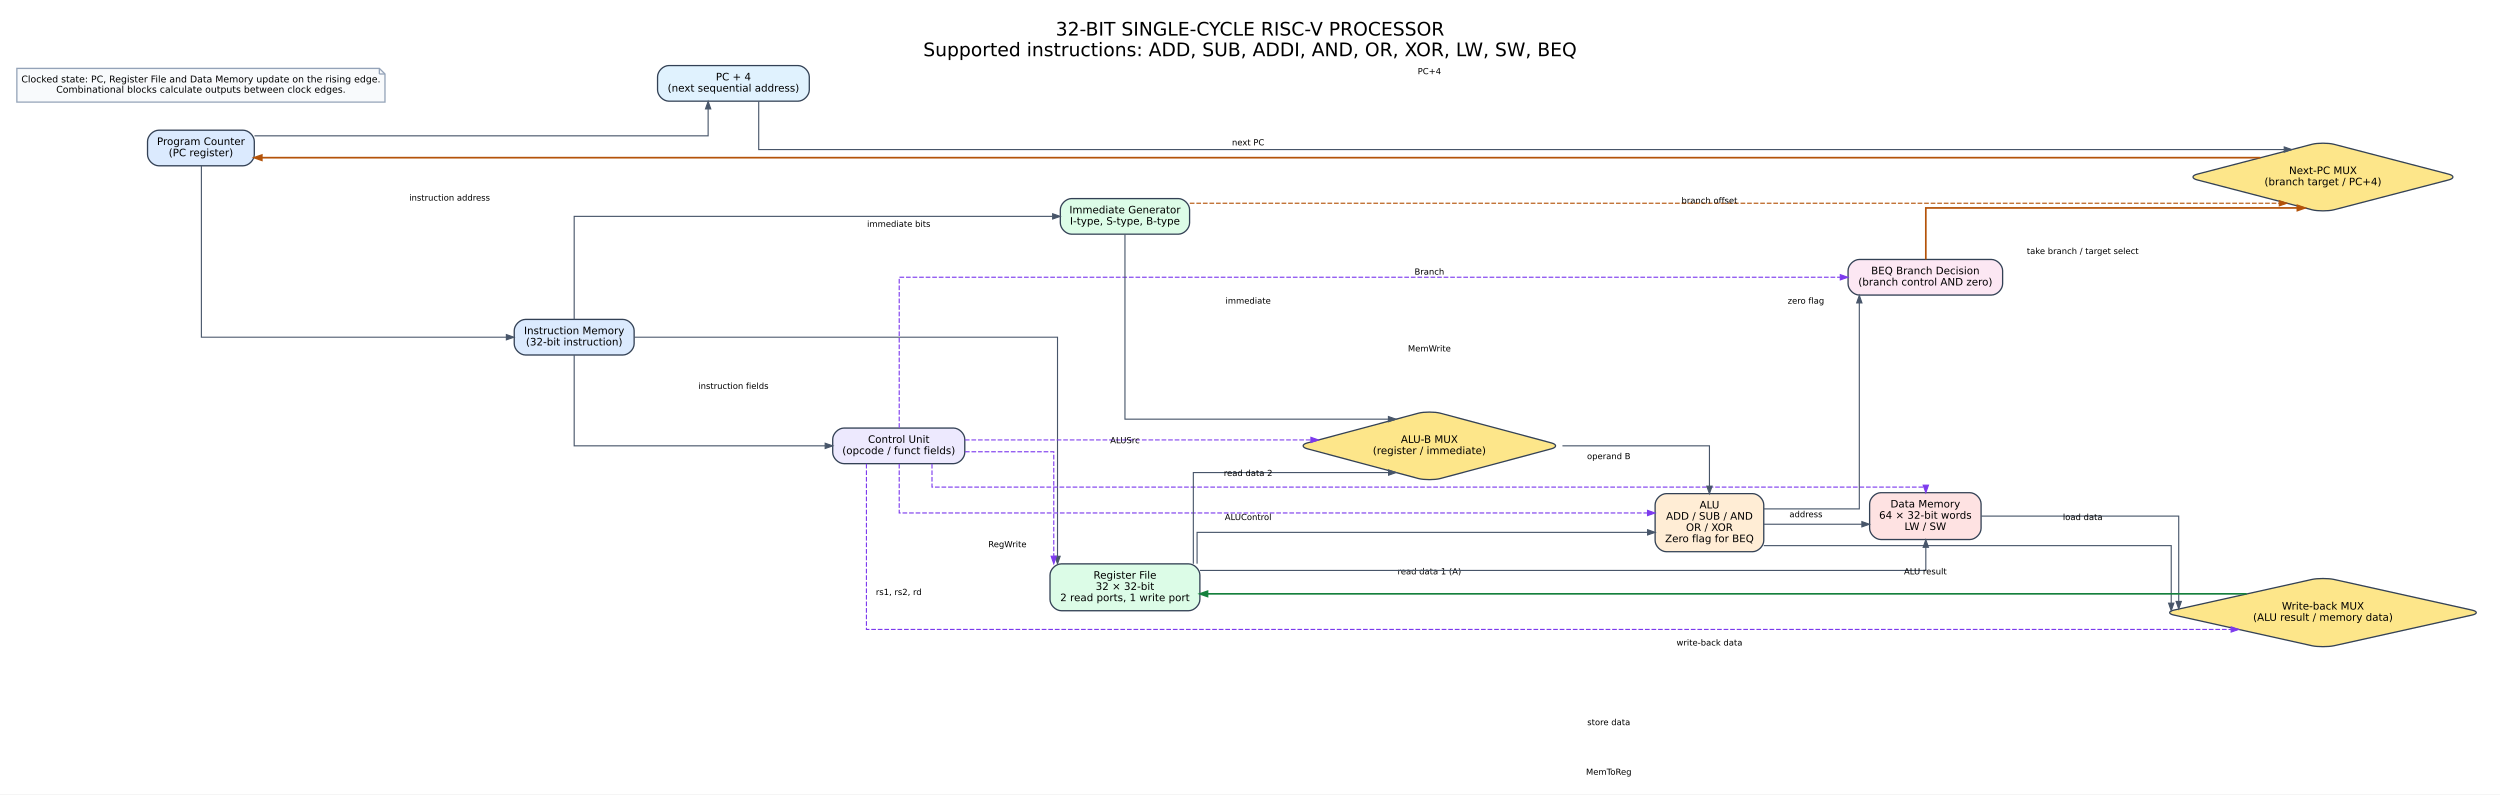
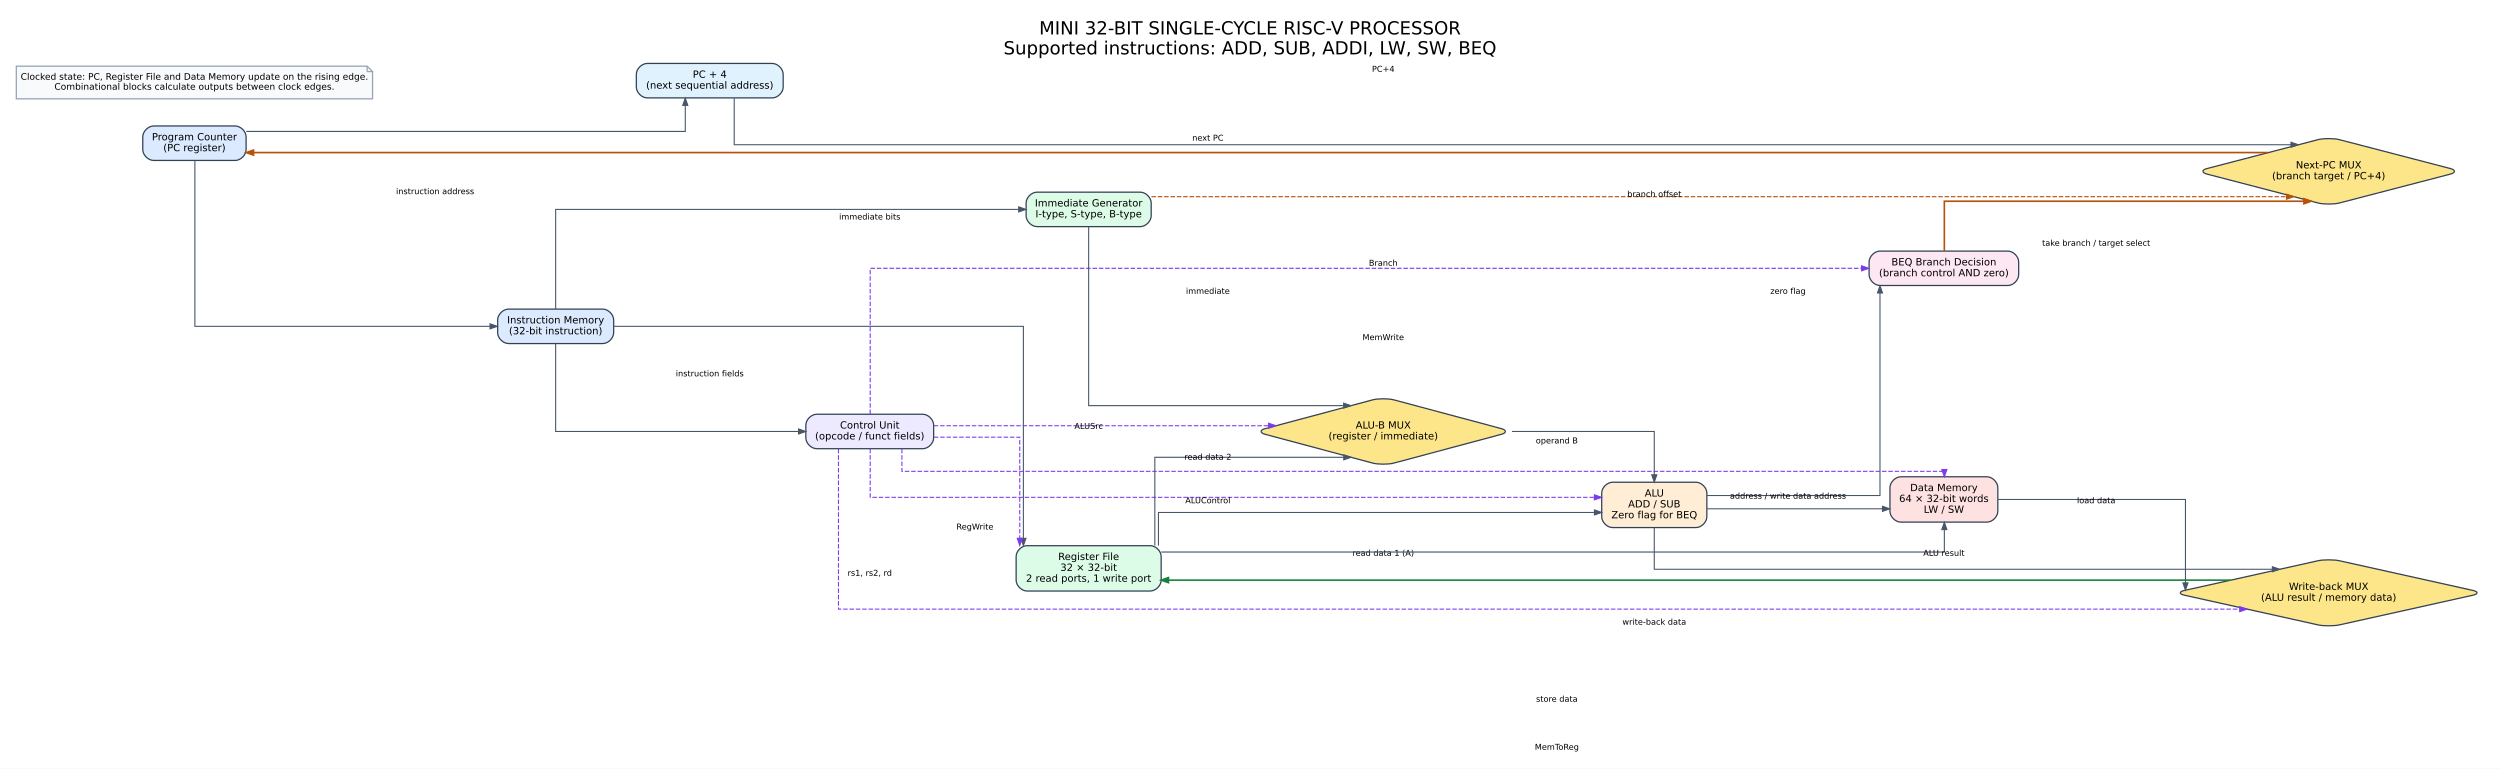
- <svg xmlns="http://www.w3.org/2000/svg" width="2669pt" height="848pt" viewBox="0.00 0.00 2669.00 848.00">
+ <svg xmlns="http://www.w3.org/2000/svg" width="2758pt" height="848pt" viewBox="0.00 0.00 2758.00 848.00">
  <g id="graph0" class="graph" transform="scale(1 1) rotate(0) translate(18 830)">
-     <polygon fill="white" stroke="transparent" points="-18,18 -18,-830 2651,-830 2651,18 -18,18" />
-     <text text-anchor="middle" x="1316.5" y="-792" font-family="DejaVu Sans" font-size="20.00">32-BIT SINGLE-CYCLE RISC-V PROCESSOR</text>
-     <text text-anchor="middle" x="1316.5" y="-770" font-family="DejaVu Sans" font-size="20.00">Supported instructions: ADD, SUB, ADDI, AND, OR, XOR, LW, SW, BEQ</text>
+     <polygon fill="white" stroke="transparent" points="-18,18 -18,-830 2740,-830 2740,18 -18,18" />
+     <text text-anchor="middle" x="1361" y="-792" font-family="DejaVu Sans" font-size="20.00">MINI 32-BIT SINGLE-CYCLE RISC-V PROCESSOR</text>
+     <text text-anchor="middle" x="1361" y="-770" font-family="DejaVu Sans" font-size="20.00">Supported instructions: ADD, SUB, ADDI, LW, SW, BEQ</text>
    <g id="node1" class="node">
      <path fill="#dbeafe" stroke="#334155" stroke-width="1.4" d="M241.5,-691C241.5,-691 151.5,-691 151.5,-691 145.5,-691 139.5,-685 139.5,-679 139.5,-679 139.5,-665 139.5,-665 139.5,-659 145.5,-653 151.5,-653 151.5,-653 241.5,-653 241.5,-653 247.5,-653 253.5,-659 253.5,-665 253.5,-665 253.5,-679 253.5,-679 253.5,-685 247.5,-691 241.5,-691" />
      <text text-anchor="middle" x="196.5" y="-675.2" font-family="DejaVu Sans" font-size="11.00">Program Counter</text>
      <text text-anchor="middle" x="196.5" y="-663.2" font-family="DejaVu Sans" font-size="11.00">(PC register)</text>
    </g>
    <g id="node2" class="node">
      <path fill="#e0f2fe" stroke="#334155" stroke-width="1.4" d="M834,-760C834,-760 696,-760 696,-760 690,-760 684,-754 684,-748 684,-748 684,-734 684,-734 684,-728 690,-722 696,-722 696,-722 834,-722 834,-722 840,-722 846,-728 846,-734 846,-734 846,-748 846,-748 846,-754 840,-760 834,-760" />
      <text text-anchor="middle" x="765" y="-744.2" font-family="DejaVu Sans" font-size="11.00">PC + 4</text>
      <text text-anchor="middle" x="765" y="-732.2" font-family="DejaVu Sans" font-size="11.00">(next sequential address)</text>
    </g>
    <g id="edge2" class="edge">
      <path fill="none" stroke="#475569" stroke-width="1.2" d="M253.68,-685C392.88,-685 738,-685 738,-685 738,-685 738,-713.73 738,-713.73" />
      <polygon fill="#475569" stroke="#475569" stroke-width="1.2" points="735.2,-713.73 738,-721.73 740.8,-713.73 735.2,-713.73" />
    </g>
    <g id="node4" class="node">
      <path fill="#dbeafe" stroke="#334155" stroke-width="1.4" d="M647,-489C647,-489 543,-489 543,-489 537,-489 531,-483 531,-477 531,-477 531,-463 531,-463 531,-457 537,-451 543,-451 543,-451 647,-451 647,-451 653,-451 659,-457 659,-463 659,-463 659,-477 659,-477 659,-483 653,-489 647,-489" />
      <text text-anchor="middle" x="595" y="-473.2" font-family="DejaVu Sans" font-size="11.00">Instruction Memory</text>
      <text text-anchor="middle" x="595" y="-461.2" font-family="DejaVu Sans" font-size="11.00">(32-bit instruction)</text>
    </g>
    <g id="edge1" class="edge">
      <path fill="none" stroke="#475569" stroke-width="1.2" d="M197,-653C197,-602.71 197,-470 197,-470 197,-470 522.61,-470 522.61,-470" />
      <polygon fill="#475569" stroke="#475569" stroke-width="1.2" points="522.61,-472.8 530.61,-470 522.61,-467.2 522.61,-472.8" />
      <text text-anchor="middle" x="462" y="-615.8" font-family="DejaVu Sans" font-size="9.00">instruction address</text>
    </g>
    <g id="node3" class="node">
-       <path fill="#fde68a" stroke="#334155" stroke-width="1.4" d="M2450.39,-675.98C2450.39,-675.98 2327.61,-644.02 2327.61,-644.02 2321.81,-642.51 2321.81,-639.49 2327.61,-637.98 2327.61,-637.98 2450.39,-606.02 2450.39,-606.02 2456.19,-604.51 2467.81,-604.51 2473.61,-606.02 2473.61,-606.02 2596.39,-637.98 2596.39,-637.98 2602.19,-639.49 2602.19,-642.51 2596.39,-644.02 2596.39,-644.02 2473.61,-675.98 2473.61,-675.98 2467.81,-677.49 2456.19,-677.49 2450.39,-675.98" />
-       <text text-anchor="middle" x="2462" y="-644.2" font-family="DejaVu Sans" font-size="11.00">Next-PC MUX</text>
-       <text text-anchor="middle" x="2462" y="-632.2" font-family="DejaVu Sans" font-size="11.00">(branch target / PC+4)</text>
+       <path fill="#fde68a" stroke="#334155" stroke-width="1.4" d="M2539.39,-675.98C2539.39,-675.98 2416.61,-644.02 2416.61,-644.02 2410.81,-642.51 2410.81,-639.49 2416.61,-637.98 2416.61,-637.98 2539.39,-606.02 2539.39,-606.02 2545.19,-604.51 2556.81,-604.51 2562.61,-606.02 2562.61,-606.02 2685.39,-637.98 2685.39,-637.98 2691.19,-639.49 2691.19,-642.51 2685.39,-644.02 2685.39,-644.02 2562.61,-675.98 2562.61,-675.98 2556.81,-677.49 2545.19,-677.49 2539.39,-675.98" />
+       <text text-anchor="middle" x="2551" y="-644.2" font-family="DejaVu Sans" font-size="11.00">Next-PC MUX</text>
+       <text text-anchor="middle" x="2551" y="-632.2" font-family="DejaVu Sans" font-size="11.00">(branch target / PC+4)</text>
    </g>
    <g id="edge3" class="edge">
-       <path fill="none" stroke="#475569" stroke-width="1.2" d="M792,-721.69C792,-700.77 792,-670.33 792,-670.33 792,-670.33 2420.64,-670.33 2420.64,-670.33" />
-       <polygon fill="#475569" stroke="#475569" stroke-width="1.2" points="2420.64,-673.13 2428.64,-670.33 2420.64,-667.53 2420.64,-673.13" />
+       <path fill="none" stroke="#475569" stroke-width="1.2" d="M792,-721.69C792,-700.77 792,-670.33 792,-670.33 792,-670.33 2509.43,-670.33 2509.43,-670.33" />
+       <polygon fill="#475569" stroke="#475569" stroke-width="1.2" points="2509.43,-673.13 2517.43,-670.33 2509.43,-667.53 2509.43,-673.13" />
      <text text-anchor="middle" x="1508" y="-750.8" font-family="DejaVu Sans" font-size="9.00">PC+4</text>
    </g>
    <g id="edge4" class="edge">
-       <path fill="none" stroke="#b45309" stroke-width="1.8" d="M2395.12,-661.67C2395.12,-661.67 261.52,-661.67 261.52,-661.67" />
-       <polygon fill="#b45309" stroke="#b45309" stroke-width="1.8" points="261.52,-658.87 253.52,-661.67 261.52,-664.47 261.52,-658.87" />
+       <path fill="none" stroke="#b45309" stroke-width="1.8" d="M2484.33,-661.67C2484.33,-661.67 261.67,-661.67 261.67,-661.67" />
+       <polygon fill="#b45309" stroke="#b45309" stroke-width="1.8" points="261.67,-658.87 253.67,-661.67 261.67,-664.47 261.67,-658.87" />
      <text text-anchor="middle" x="1314.5" y="-674.8" font-family="DejaVu Sans" font-size="9.00">next PC</text>
    </g>
    <g id="node5" class="node">
      <path fill="#ede9fe" stroke="#334155" stroke-width="1.4" d="M1000,-373C1000,-373 883,-373 883,-373 877,-373 871,-367 871,-361 871,-361 871,-347 871,-347 871,-341 877,-335 883,-335 883,-335 1000,-335 1000,-335 1006,-335 1012,-341 1012,-347 1012,-347 1012,-361 1012,-361 1012,-367 1006,-373 1000,-373" />
      <text text-anchor="middle" x="941.5" y="-357.2" font-family="DejaVu Sans" font-size="11.00">Control Unit</text>
      <text text-anchor="middle" x="941.5" y="-345.2" font-family="DejaVu Sans" font-size="11.00">(opcode / funct fields)</text>
    </g>
    <g id="edge5" class="edge">
      <path fill="none" stroke="#475569" stroke-width="1.2" d="M595,-450.84C595,-417.9 595,-354 595,-354 595,-354 862.96,-354 862.96,-354" />
      <polygon fill="#475569" stroke="#475569" stroke-width="1.2" points="862.96,-356.8 870.96,-354 862.96,-351.2 862.96,-356.8" />
      <text text-anchor="middle" x="765" y="-414.8" font-family="DejaVu Sans" font-size="9.00">instruction fields</text>
    </g>
    <g id="node6" class="node">
      <path fill="#dcfce7" stroke="#334155" stroke-width="1.4" d="M1251,-228C1251,-228 1115,-228 1115,-228 1109,-228 1103,-222 1103,-216 1103,-216 1103,-190 1103,-190 1103,-184 1109,-178 1115,-178 1115,-178 1251,-178 1251,-178 1257,-178 1263,-184 1263,-190 1263,-190 1263,-216 1263,-216 1263,-222 1257,-228 1251,-228" />
      <text text-anchor="middle" x="1183" y="-212.2" font-family="DejaVu Sans" font-size="11.00">Register File</text>
      <text text-anchor="middle" x="1183" y="-200.2" font-family="DejaVu Sans" font-size="11.00">32 × 32-bit</text>
      <text text-anchor="middle" x="1183" y="-188.2" font-family="DejaVu Sans" font-size="11.00">2 read ports, 1 write port</text>
    </g>
    <g id="edge6" class="edge">
      <path fill="none" stroke="#475569" stroke-width="1.2" d="M659.05,-470C797.24,-470 1111,-470 1111,-470 1111,-470 1111,-236.12 1111,-236.12" />
      <polygon fill="#475569" stroke="#475569" stroke-width="1.2" points="1113.8,-236.12 1111,-228.12 1108.2,-236.12 1113.8,-236.12" />
      <text text-anchor="middle" x="941.5" y="-194.8" font-family="DejaVu Sans" font-size="9.00">rs1, rs2, rd</text>
    </g>
    <g id="node7" class="node">
      <path fill="#dcfce7" stroke="#334155" stroke-width="1.4" d="M1240,-618C1240,-618 1126,-618 1126,-618 1120,-618 1114,-612 1114,-606 1114,-606 1114,-592 1114,-592 1114,-586 1120,-580 1126,-580 1126,-580 1240,-580 1240,-580 1246,-580 1252,-586 1252,-592 1252,-592 1252,-606 1252,-606 1252,-612 1246,-618 1240,-618" />
      <text text-anchor="middle" x="1183" y="-602.2" font-family="DejaVu Sans" font-size="11.00">Immediate Generator</text>
      <text text-anchor="middle" x="1183" y="-590.2" font-family="DejaVu Sans" font-size="11.00">I-type, S-type, B-type</text>
    </g>
    <g id="edge7" class="edge">
      <path fill="none" stroke="#475569" stroke-width="1.2" d="M595,-489.03C595,-524.92 595,-599 595,-599 595,-599 1105.82,-599 1105.82,-599" />
      <polygon fill="#475569" stroke="#475569" stroke-width="1.2" points="1105.82,-601.8 1113.82,-599 1105.82,-596.2 1105.82,-601.8" />
      <text text-anchor="middle" x="941.5" y="-587.8" font-family="DejaVu Sans" font-size="9.00">immediate bits</text>
    </g>
    <g id="edge8" class="edge">
      <path fill="none" stroke="#7c3aed" stroke-width="1.2" stroke-dasharray="5,2" d="M1012.17,-347.67C1057.15,-347.67 1107,-347.67 1107,-347.67 1107,-347.67 1107,-236.2 1107,-236.2" />
      <polygon fill="#7c3aed" stroke="#7c3aed" stroke-width="1.2" points="1109.8,-236.2 1107,-228.2 1104.2,-236.2 1109.8,-236.2" />
      <text text-anchor="middle" x="1057.5" y="-245.8" font-family="DejaVu Sans" font-size="9.00">RegWrite</text>
    </g>
    <g id="node8" class="node">
      <path fill="#fde68a" stroke="#334155" stroke-width="1.4" d="M1496.41,-388.9C1496.41,-388.9 1377.59,-357.1 1377.59,-357.1 1371.8,-355.55 1371.8,-352.45 1377.59,-350.9 1377.59,-350.9 1496.41,-319.1 1496.41,-319.1 1502.2,-317.55 1513.8,-317.55 1519.59,-319.1 1519.59,-319.1 1638.41,-350.9 1638.41,-350.9 1644.2,-352.45 1644.2,-355.55 1638.41,-357.1 1638.41,-357.1 1519.59,-388.9 1519.59,-388.9 1513.8,-390.45 1502.2,-390.45 1496.41,-388.9" />
      <text text-anchor="middle" x="1508" y="-357.2" font-family="DejaVu Sans" font-size="11.00">ALU-B MUX</text>
      <text text-anchor="middle" x="1508" y="-345.2" font-family="DejaVu Sans" font-size="11.00">(register / immediate)</text>
    </g>
    <g id="edge9" class="edge">
      <path fill="none" stroke="#7c3aed" stroke-width="1.2" stroke-dasharray="5,2" d="M1012.1,-360.33C1012.1,-360.33 1381.53,-360.33 1381.53,-360.33" />
      <polygon fill="#7c3aed" stroke="#7c3aed" stroke-width="1.2" points="1381.53,-363.13 1389.53,-360.33 1381.53,-357.53 1381.53,-363.13" />
      <text text-anchor="middle" x="1183" y="-356.8" font-family="DejaVu Sans" font-size="9.00">ALUSrc</text>
    </g>
    <g id="node9" class="node">
-       <path fill="#ffedd5" stroke="#334155" stroke-width="1.4" d="M1853,-303C1853,-303 1761,-303 1761,-303 1755,-303 1749,-297 1749,-291 1749,-291 1749,-253 1749,-253 1749,-247 1755,-241 1761,-241 1761,-241 1853,-241 1853,-241 1859,-241 1865,-247 1865,-253 1865,-253 1865,-291 1865,-291 1865,-297 1859,-303 1853,-303" />
-       <text text-anchor="middle" x="1807" y="-287.2" font-family="DejaVu Sans" font-size="11.00">ALU</text>
-       <text text-anchor="middle" x="1807" y="-275.2" font-family="DejaVu Sans" font-size="11.00">ADD / SUB / AND</text>
-       <text text-anchor="middle" x="1807" y="-263.2" font-family="DejaVu Sans" font-size="11.00">OR / XOR</text>
-       <text text-anchor="middle" x="1807" y="-251.2" font-family="DejaVu Sans" font-size="11.00">Zero flag for BEQ</text>
+       <path fill="#ffedd5" stroke="#334155" stroke-width="1.4" d="M1853,-298C1853,-298 1761,-298 1761,-298 1755,-298 1749,-292 1749,-286 1749,-286 1749,-260 1749,-260 1749,-254 1755,-248 1761,-248 1761,-248 1853,-248 1853,-248 1859,-248 1865,-254 1865,-260 1865,-260 1865,-286 1865,-286 1865,-292 1859,-298 1853,-298" />
+       <text text-anchor="middle" x="1807" y="-282.2" font-family="DejaVu Sans" font-size="11.00">ALU</text>
+       <text text-anchor="middle" x="1807" y="-270.2" font-family="DejaVu Sans" font-size="11.00">ADD / SUB</text>
+       <text text-anchor="middle" x="1807" y="-258.2" font-family="DejaVu Sans" font-size="11.00">Zero flag for BEQ</text>
    </g>
    <g id="edge10" class="edge">
-       <path fill="none" stroke="#7c3aed" stroke-width="1.2" stroke-dasharray="5,2" d="M942,-334.79C942,-313.57 942,-282.33 942,-282.33 942,-282.33 1740.9,-282.33 1740.9,-282.33" />
-       <polygon fill="#7c3aed" stroke="#7c3aed" stroke-width="1.2" points="1740.9,-285.13 1748.9,-282.33 1740.9,-279.53 1740.9,-285.13" />
+       <path fill="none" stroke="#7c3aed" stroke-width="1.2" stroke-dasharray="5,2" d="M942,-334.91C942,-313.38 942,-281.33 942,-281.33 942,-281.33 1740.9,-281.33 1740.9,-281.33" />
+       <polygon fill="#7c3aed" stroke="#7c3aed" stroke-width="1.2" points="1740.9,-284.13 1748.9,-281.33 1740.9,-278.53 1740.9,-284.13" />
      <text text-anchor="middle" x="1314.5" y="-274.8" font-family="DejaVu Sans" font-size="9.00">ALUControl</text>
    </g>
    <g id="node10" class="node">
-       <path fill="#fce7f3" stroke="#334155" stroke-width="1.4" d="M2108,-553C2108,-553 1967,-553 1967,-553 1961,-553 1955,-547 1955,-541 1955,-541 1955,-527 1955,-527 1955,-521 1961,-515 1967,-515 1967,-515 2108,-515 2108,-515 2114,-515 2120,-521 2120,-527 2120,-527 2120,-541 2120,-541 2120,-547 2114,-553 2108,-553" />
-       <text text-anchor="middle" x="2037.5" y="-537.2" font-family="DejaVu Sans" font-size="11.00">BEQ Branch Decision</text>
-       <text text-anchor="middle" x="2037.5" y="-525.2" font-family="DejaVu Sans" font-size="11.00">(branch control AND zero)</text>
+       <path fill="#fce7f3" stroke="#334155" stroke-width="1.4" d="M2197,-553C2197,-553 2056,-553 2056,-553 2050,-553 2044,-547 2044,-541 2044,-541 2044,-527 2044,-527 2044,-521 2050,-515 2056,-515 2056,-515 2197,-515 2197,-515 2203,-515 2209,-521 2209,-527 2209,-527 2209,-541 2209,-541 2209,-547 2203,-553 2197,-553" />
+       <text text-anchor="middle" x="2126.5" y="-537.2" font-family="DejaVu Sans" font-size="11.00">BEQ Branch Decision</text>
+       <text text-anchor="middle" x="2126.5" y="-525.2" font-family="DejaVu Sans" font-size="11.00">(branch control AND zero)</text>
    </g>
    <g id="edge13" class="edge">
-       <path fill="none" stroke="#7c3aed" stroke-width="1.2" stroke-dasharray="5,2" d="M942,-373.26C942,-419.7 942,-534 942,-534 942,-534 1946.71,-534 1946.71,-534" />
-       <polygon fill="#7c3aed" stroke="#7c3aed" stroke-width="1.2" points="1946.71,-536.8 1954.71,-534 1946.71,-531.2 1946.71,-536.8" />
+       <path fill="none" stroke="#7c3aed" stroke-width="1.2" stroke-dasharray="5,2" d="M942,-373.26C942,-419.7 942,-534 942,-534 942,-534 2035.68,-534 2035.68,-534" />
+       <polygon fill="#7c3aed" stroke="#7c3aed" stroke-width="1.2" points="2035.68,-536.8 2043.68,-534 2035.68,-531.2 2035.68,-536.8" />
      <text text-anchor="middle" x="1508" y="-536.8" font-family="DejaVu Sans" font-size="9.00">Branch</text>
    </g>
    <g id="node11" class="node">
-       <path fill="#fee2e2" stroke="#334155" stroke-width="1.4" d="M2085,-304C2085,-304 1990,-304 1990,-304 1984,-304 1978,-298 1978,-292 1978,-292 1978,-266 1978,-266 1978,-260 1984,-254 1990,-254 1990,-254 2085,-254 2085,-254 2091,-254 2097,-260 2097,-266 2097,-266 2097,-292 2097,-292 2097,-298 2091,-304 2085,-304" />
-       <text text-anchor="middle" x="2037.5" y="-288.2" font-family="DejaVu Sans" font-size="11.00">Data Memory</text>
-       <text text-anchor="middle" x="2037.5" y="-276.2" font-family="DejaVu Sans" font-size="11.00">64 × 32-bit words</text>
-       <text text-anchor="middle" x="2037.5" y="-264.2" font-family="DejaVu Sans" font-size="11.00">LW / SW</text>
+       <path fill="#fee2e2" stroke="#334155" stroke-width="1.4" d="M2174,-304C2174,-304 2079,-304 2079,-304 2073,-304 2067,-298 2067,-292 2067,-292 2067,-266 2067,-266 2067,-260 2073,-254 2079,-254 2079,-254 2174,-254 2174,-254 2180,-254 2186,-260 2186,-266 2186,-266 2186,-292 2186,-292 2186,-298 2180,-304 2174,-304" />
+       <text text-anchor="middle" x="2126.5" y="-288.2" font-family="DejaVu Sans" font-size="11.00">Data Memory</text>
+       <text text-anchor="middle" x="2126.5" y="-276.2" font-family="DejaVu Sans" font-size="11.00">64 × 32-bit words</text>
+       <text text-anchor="middle" x="2126.5" y="-264.2" font-family="DejaVu Sans" font-size="11.00">LW / SW</text>
    </g>
    <g id="edge11" class="edge">
-       <path fill="none" stroke="#7c3aed" stroke-width="1.2" stroke-dasharray="5,2" d="M977,-334.83C977,-322.97 977,-310 977,-310 977,-310 2038,-310 2038,-310 2038,-310 2038,-309.4 2038,-309.4" />
-       <polygon fill="#7c3aed" stroke="#7c3aed" stroke-width="1.2" points="2040.8,-312.02 2038,-304.02 2035.2,-312.02 2040.8,-312.02" />
+       <path fill="none" stroke="#7c3aed" stroke-width="1.2" stroke-dasharray="5,2" d="M977,-334.83C977,-322.97 977,-310 977,-310 977,-310 2127,-310 2127,-310 2127,-310 2127,-309.4 2127,-309.4" />
+       <polygon fill="#7c3aed" stroke="#7c3aed" stroke-width="1.2" points="2129.8,-312.02 2127,-304.02 2124.2,-312.02 2129.8,-312.02" />
      <text text-anchor="middle" x="1508" y="-454.8" font-family="DejaVu Sans" font-size="9.00">MemWrite</text>
    </g>
    <g id="node12" class="node">
-       <path fill="#fde68a" stroke="#334155" stroke-width="1.4" d="M2450.29,-211.4C2450.29,-211.4 2302.71,-178.6 2302.71,-178.6 2296.86,-177.3 2296.86,-174.7 2302.71,-173.4 2302.71,-173.4 2450.29,-140.6 2450.29,-140.6 2456.14,-139.3 2467.86,-139.3 2473.71,-140.6 2473.71,-140.6 2621.29,-173.4 2621.29,-173.4 2627.14,-174.7 2627.14,-177.3 2621.29,-178.6 2621.29,-178.6 2473.71,-211.4 2473.71,-211.4 2467.86,-212.7 2456.14,-212.7 2450.29,-211.4" />
-       <text text-anchor="middle" x="2462" y="-179.2" font-family="DejaVu Sans" font-size="11.00">Write-back MUX</text>
-       <text text-anchor="middle" x="2462" y="-167.2" font-family="DejaVu Sans" font-size="11.00">(ALU result / memory data)</text>
+       <path fill="#fde68a" stroke="#334155" stroke-width="1.4" d="M2539.29,-211.4C2539.29,-211.4 2391.71,-178.6 2391.71,-178.6 2385.86,-177.3 2385.86,-174.7 2391.71,-173.4 2391.71,-173.4 2539.29,-140.6 2539.29,-140.6 2545.14,-139.3 2556.86,-139.3 2562.71,-140.6 2562.71,-140.6 2710.29,-173.4 2710.29,-173.4 2716.14,-174.7 2716.14,-177.3 2710.29,-178.6 2710.29,-178.6 2562.71,-211.4 2562.71,-211.4 2556.86,-212.7 2545.14,-212.7 2539.29,-211.4" />
+       <text text-anchor="middle" x="2551" y="-179.2" font-family="DejaVu Sans" font-size="11.00">Write-back MUX</text>
+       <text text-anchor="middle" x="2551" y="-167.2" font-family="DejaVu Sans" font-size="11.00">(ALU result / memory data)</text>
    </g>
    <g id="edge12" class="edge">
-       <path fill="none" stroke="#7c3aed" stroke-width="1.2" stroke-dasharray="5,2" d="M907,-334.85C907,-285.53 907,-158 907,-158 907,-158 2363.96,-158 2363.96,-158" />
-       <polygon fill="#7c3aed" stroke="#7c3aed" stroke-width="1.2" points="2363.96,-160.8 2371.96,-158 2363.96,-155.2 2363.96,-160.8" />
+       <path fill="none" stroke="#7c3aed" stroke-width="1.2" stroke-dasharray="5,2" d="M907,-334.85C907,-285.53 907,-158 907,-158 907,-158 2452.86,-158 2452.86,-158" />
+       <polygon fill="#7c3aed" stroke="#7c3aed" stroke-width="1.2" points="2452.86,-160.8 2460.86,-158 2452.86,-155.2 2452.86,-160.8" />
      <text text-anchor="middle" x="1699.5" y="-2.8" font-family="DejaVu Sans" font-size="9.00">MemToReg</text>
    </g>
    <g id="edge15" class="edge">
      <path fill="none" stroke="#475569" stroke-width="1.2" d="M1256,-228.09C1256,-263.92 1256,-325.5 1256,-325.5 1256,-325.5 1464.43,-325.5 1464.43,-325.5" />
      <polygon fill="#475569" stroke="#475569" stroke-width="1.2" points="1464.43,-328.3 1472.43,-325.5 1464.43,-322.7 1464.43,-328.3" />
-       <text text-anchor="middle" x="1314.5" y="-321.8" font-family="DejaVu Sans" font-size="9.00">read data 2</text>
+       <text text-anchor="middle" x="1314.5" y="-322.8" font-family="DejaVu Sans" font-size="9.00">read data 2</text>
    </g>
    <g id="edge14" class="edge">
-       <path fill="none" stroke="#475569" stroke-width="1.2" d="M1260,-228.22C1260,-244.12 1260,-261.67 1260,-261.67 1260,-261.67 1740.98,-261.67 1740.98,-261.67" />
-       <polygon fill="#475569" stroke="#475569" stroke-width="1.2" points="1740.98,-264.47 1748.98,-261.67 1740.98,-258.87 1740.98,-264.47" />
+       <path fill="none" stroke="#475569" stroke-width="1.2" d="M1260,-228.08C1260,-245.15 1260,-264.67 1260,-264.67 1260,-264.67 1740.98,-264.67 1740.98,-264.67" />
+       <polygon fill="#475569" stroke="#475569" stroke-width="1.2" points="1740.98,-267.47 1748.98,-264.67 1740.98,-261.87 1740.98,-267.47" />
      <text text-anchor="middle" x="1508" y="-216.8" font-family="DejaVu Sans" font-size="9.00">read data 1 (A)</text>
    </g>
    <g id="edge19" class="edge">
-       <path fill="none" stroke="#475569" stroke-width="1.2" d="M1263.05,-221C1475.6,-221 2038,-221 2038,-221 2038,-221 2038,-245.73 2038,-245.73" />
-       <polygon fill="#475569" stroke="#475569" stroke-width="1.2" points="2035.2,-245.73 2038,-253.73 2040.8,-245.73 2035.2,-245.73" />
+       <path fill="none" stroke="#475569" stroke-width="1.2" d="M1263.08,-221C1491.01,-221 2127,-221 2127,-221 2127,-221 2127,-245.73 2127,-245.73" />
+       <polygon fill="#475569" stroke="#475569" stroke-width="1.2" points="2124.2,-245.73 2127,-253.73 2129.8,-245.73 2124.2,-245.73" />
      <text text-anchor="middle" x="1699.5" y="-55.8" font-family="DejaVu Sans" font-size="9.00">store data</text>
    </g>
    <g id="edge25" class="edge">
-       <path fill="none" stroke="#b45309" stroke-width="1.2" stroke-dasharray="5,2" d="M1252.22,-613C1252.22,-613 2415.37,-613 2415.37,-613" />
-       <polygon fill="#b45309" stroke="#b45309" stroke-width="1.2" points="2415.37,-615.8 2423.37,-613 2415.37,-610.2 2415.37,-615.8" />
+       <path fill="none" stroke="#b45309" stroke-width="1.2" stroke-dasharray="5,2" d="M1252.25,-613C1252.25,-613 2504.42,-613 2504.42,-613" />
+       <polygon fill="#b45309" stroke="#b45309" stroke-width="1.2" points="2504.42,-615.8 2512.42,-613 2504.42,-610.2 2504.42,-615.8" />
      <text text-anchor="middle" x="1807" y="-612.8" font-family="DejaVu Sans" font-size="9.00">branch offset</text>
    </g>
    <g id="edge16" class="edge">
      <path fill="none" stroke="#475569" stroke-width="1.2" d="M1183,-579.79C1183,-526.8 1183,-382.5 1183,-382.5 1183,-382.5 1464.29,-382.5 1464.29,-382.5" />
      <polygon fill="#475569" stroke="#475569" stroke-width="1.2" points="1464.29,-385.3 1472.29,-382.5 1464.29,-379.7 1464.29,-385.3" />
      <text text-anchor="middle" x="1314.5" y="-505.8" font-family="DejaVu Sans" font-size="9.00">immediate</text>
    </g>
    <g id="edge17" class="edge">
-       <path fill="none" stroke="#475569" stroke-width="1.2" d="M1650.06,-354C1727.2,-354 1807,-354 1807,-354 1807,-354 1807,-311 1807,-311" />
-       <polygon fill="#475569" stroke="#475569" stroke-width="1.2" points="1809.8,-311 1807,-303 1804.2,-311 1809.8,-311" />
-       <text text-anchor="middle" x="1699.5" y="-339.8" font-family="DejaVu Sans" font-size="9.00">operand B</text>
+       <path fill="none" stroke="#475569" stroke-width="1.2" d="M1650.06,-354C1727.2,-354 1807,-354 1807,-354 1807,-354 1807,-306.18 1807,-306.18" />
+       <polygon fill="#475569" stroke="#475569" stroke-width="1.2" points="1809.8,-306.18 1807,-298.18 1804.2,-306.18 1809.8,-306.18" />
+       <text text-anchor="middle" x="1699.5" y="-340.8" font-family="DejaVu Sans" font-size="9.00">operand B</text>
    </g>
    <g id="edge23" class="edge">
-       <path fill="none" stroke="#475569" stroke-width="1.2" d="M1865.22,-286.67C1910.96,-286.67 1967,-286.67 1967,-286.67 1967,-286.67 1967,-506.59 1967,-506.59" />
-       <polygon fill="#475569" stroke="#475569" stroke-width="1.2" points="1964.2,-506.59 1967,-514.59 1969.8,-506.59 1964.2,-506.59" />
-       <text text-anchor="middle" x="1910" y="-505.8" font-family="DejaVu Sans" font-size="9.00">zero flag</text>
+       <path fill="none" stroke="#475569" stroke-width="1.2" d="M1865.07,-283.33C1938.64,-283.33 2056,-283.33 2056,-283.33 2056,-283.33 2056,-506.75 2056,-506.75" />
+       <polygon fill="#475569" stroke="#475569" stroke-width="1.2" points="2053.2,-506.75 2056,-514.75 2058.8,-506.75 2053.2,-506.75" />
+       <text text-anchor="middle" x="1954.5" y="-505.8" font-family="DejaVu Sans" font-size="9.00">zero flag</text>
    </g>
    <g id="edge18" class="edge">
-       <path fill="none" stroke="#475569" stroke-width="1.2" d="M1865.16,-270.33C1865.16,-270.33 1969.75,-270.33 1969.75,-270.33" />
-       <polygon fill="#475569" stroke="#475569" stroke-width="1.2" points="1969.75,-273.13 1977.75,-270.33 1969.75,-267.53 1969.75,-273.13" />
-       <text text-anchor="middle" x="1910" y="-277.8" font-family="DejaVu Sans" font-size="9.00">address</text>
+       <path fill="none" stroke="#475569" stroke-width="1.2" d="M1865.23,-268.67C1865.23,-268.67 2058.77,-268.67 2058.77,-268.67" />
+       <polygon fill="#475569" stroke="#475569" stroke-width="1.2" points="2058.77,-271.47 2066.77,-268.67 2058.77,-265.87 2058.77,-271.47" />
+       <text text-anchor="middle" x="1954.5" y="-279.8" font-family="DejaVu Sans" font-size="9.00">address / write data address</text>
    </g>
    <g id="edge20" class="edge">
-       <path fill="none" stroke="#475569" stroke-width="1.2" d="M1865,-247.5C1995.32,-247.5 2300,-247.5 2300,-247.5 2300,-247.5 2300,-186.06 2300,-186.06" />
-       <polygon fill="#475569" stroke="#475569" stroke-width="1.2" points="2302.8,-186.06 2300,-178.06 2297.2,-186.06 2302.8,-186.06" />
-       <text text-anchor="middle" x="2037.5" y="-216.8" font-family="DejaVu Sans" font-size="9.00">ALU result</text>
+       <path fill="none" stroke="#475569" stroke-width="1.2" d="M1807,-247.77C1807,-227.36 1807,-202 1807,-202 1807,-202 2488.89,-202 2488.89,-202" />
+       <polygon fill="#475569" stroke="#475569" stroke-width="1.2" points="2488.89,-204.8 2496.89,-202 2488.89,-199.2 2488.89,-204.8" />
+       <text text-anchor="middle" x="2126.5" y="-216.8" font-family="DejaVu Sans" font-size="9.00">ALU result</text>
    </g>
    <g id="edge24" class="edge">
-       <path fill="none" stroke="#b45309" stroke-width="1.8" d="M2038,-553.06C2038,-574.98 2038,-608 2038,-608 2038,-608 2434.68,-608 2434.68,-608" />
-       <polygon fill="#b45309" stroke="#b45309" stroke-width="1.8" points="2434.68,-610.8 2442.68,-608 2434.68,-605.2 2434.68,-610.8" />
-       <text text-anchor="middle" x="2205.5" y="-558.8" font-family="DejaVu Sans" font-size="9.00">take branch / target select</text>
+       <path fill="none" stroke="#b45309" stroke-width="1.8" d="M2127,-553.06C2127,-574.98 2127,-608 2127,-608 2127,-608 2523.68,-608 2523.68,-608" />
+       <polygon fill="#b45309" stroke="#b45309" stroke-width="1.8" points="2523.68,-610.8 2531.68,-608 2523.68,-605.2 2523.68,-610.8" />
+       <text text-anchor="middle" x="2294.5" y="-558.8" font-family="DejaVu Sans" font-size="9.00">take branch / target select</text>
    </g>
    <g id="edge21" class="edge">
-       <path fill="none" stroke="#475569" stroke-width="1.2" d="M2097.2,-279C2176.86,-279 2308,-279 2308,-279 2308,-279 2308,-187.91 2308,-187.91" />
-       <polygon fill="#475569" stroke="#475569" stroke-width="1.2" points="2310.8,-187.91 2308,-179.91 2305.2,-187.91 2310.8,-187.91" />
-       <text text-anchor="middle" x="2205.5" y="-274.8" font-family="DejaVu Sans" font-size="9.00">load data</text>
+       <path fill="none" stroke="#475569" stroke-width="1.2" d="M2186.31,-279C2264.88,-279 2393,-279 2393,-279 2393,-279 2393,-186.97 2393,-186.97" />
+       <polygon fill="#475569" stroke="#475569" stroke-width="1.2" points="2395.8,-186.97 2393,-178.97 2390.2,-186.97 2395.8,-186.97" />
+       <text text-anchor="middle" x="2294.5" y="-274.8" font-family="DejaVu Sans" font-size="9.00">load data</text>
    </g>
    <g id="edge22" class="edge">
-       <path fill="none" stroke="#15803d" stroke-width="1.8" d="M2380.54,-196C2380.54,-196 1271.13,-196 1271.13,-196" />
-       <polygon fill="#15803d" stroke="#15803d" stroke-width="1.8" points="1271.13,-193.2 1263.13,-196 1271.13,-198.8 1271.13,-193.2" />
+       <path fill="none" stroke="#15803d" stroke-width="1.8" d="M2442.8,-190C2442.8,-190 1271.05,-190 1271.05,-190" />
+       <polygon fill="#15803d" stroke="#15803d" stroke-width="1.8" points="1271.05,-187.2 1263.05,-190 1271.05,-192.8 1271.05,-187.2" />
      <text text-anchor="middle" x="1807" y="-140.8" font-family="DejaVu Sans" font-size="9.00">write-back data</text>
    </g>
    <g id="node13" class="node">
      <polygon fill="#f8fafc" stroke="#94a3b8" stroke-width="1.4" points="387,-757 0,-757 0,-721 393,-721 393,-751 387,-757" />
      <polyline fill="none" stroke="#94a3b8" stroke-width="1.4" points="387,-757 387,-751 " />
      <polyline fill="none" stroke="#94a3b8" stroke-width="1.4" points="393,-751 387,-751 " />
      <text text-anchor="middle" x="196.5" y="-742" font-family="DejaVu Sans" font-size="10.00">Clocked state: PC, Register File and Data Memory update on the rising edge.</text>
      <text text-anchor="middle" x="196.5" y="-731" font-family="DejaVu Sans" font-size="10.00">Combinational blocks calculate outputs between clock edges.</text>
    </g>
  </g>
</svg>
